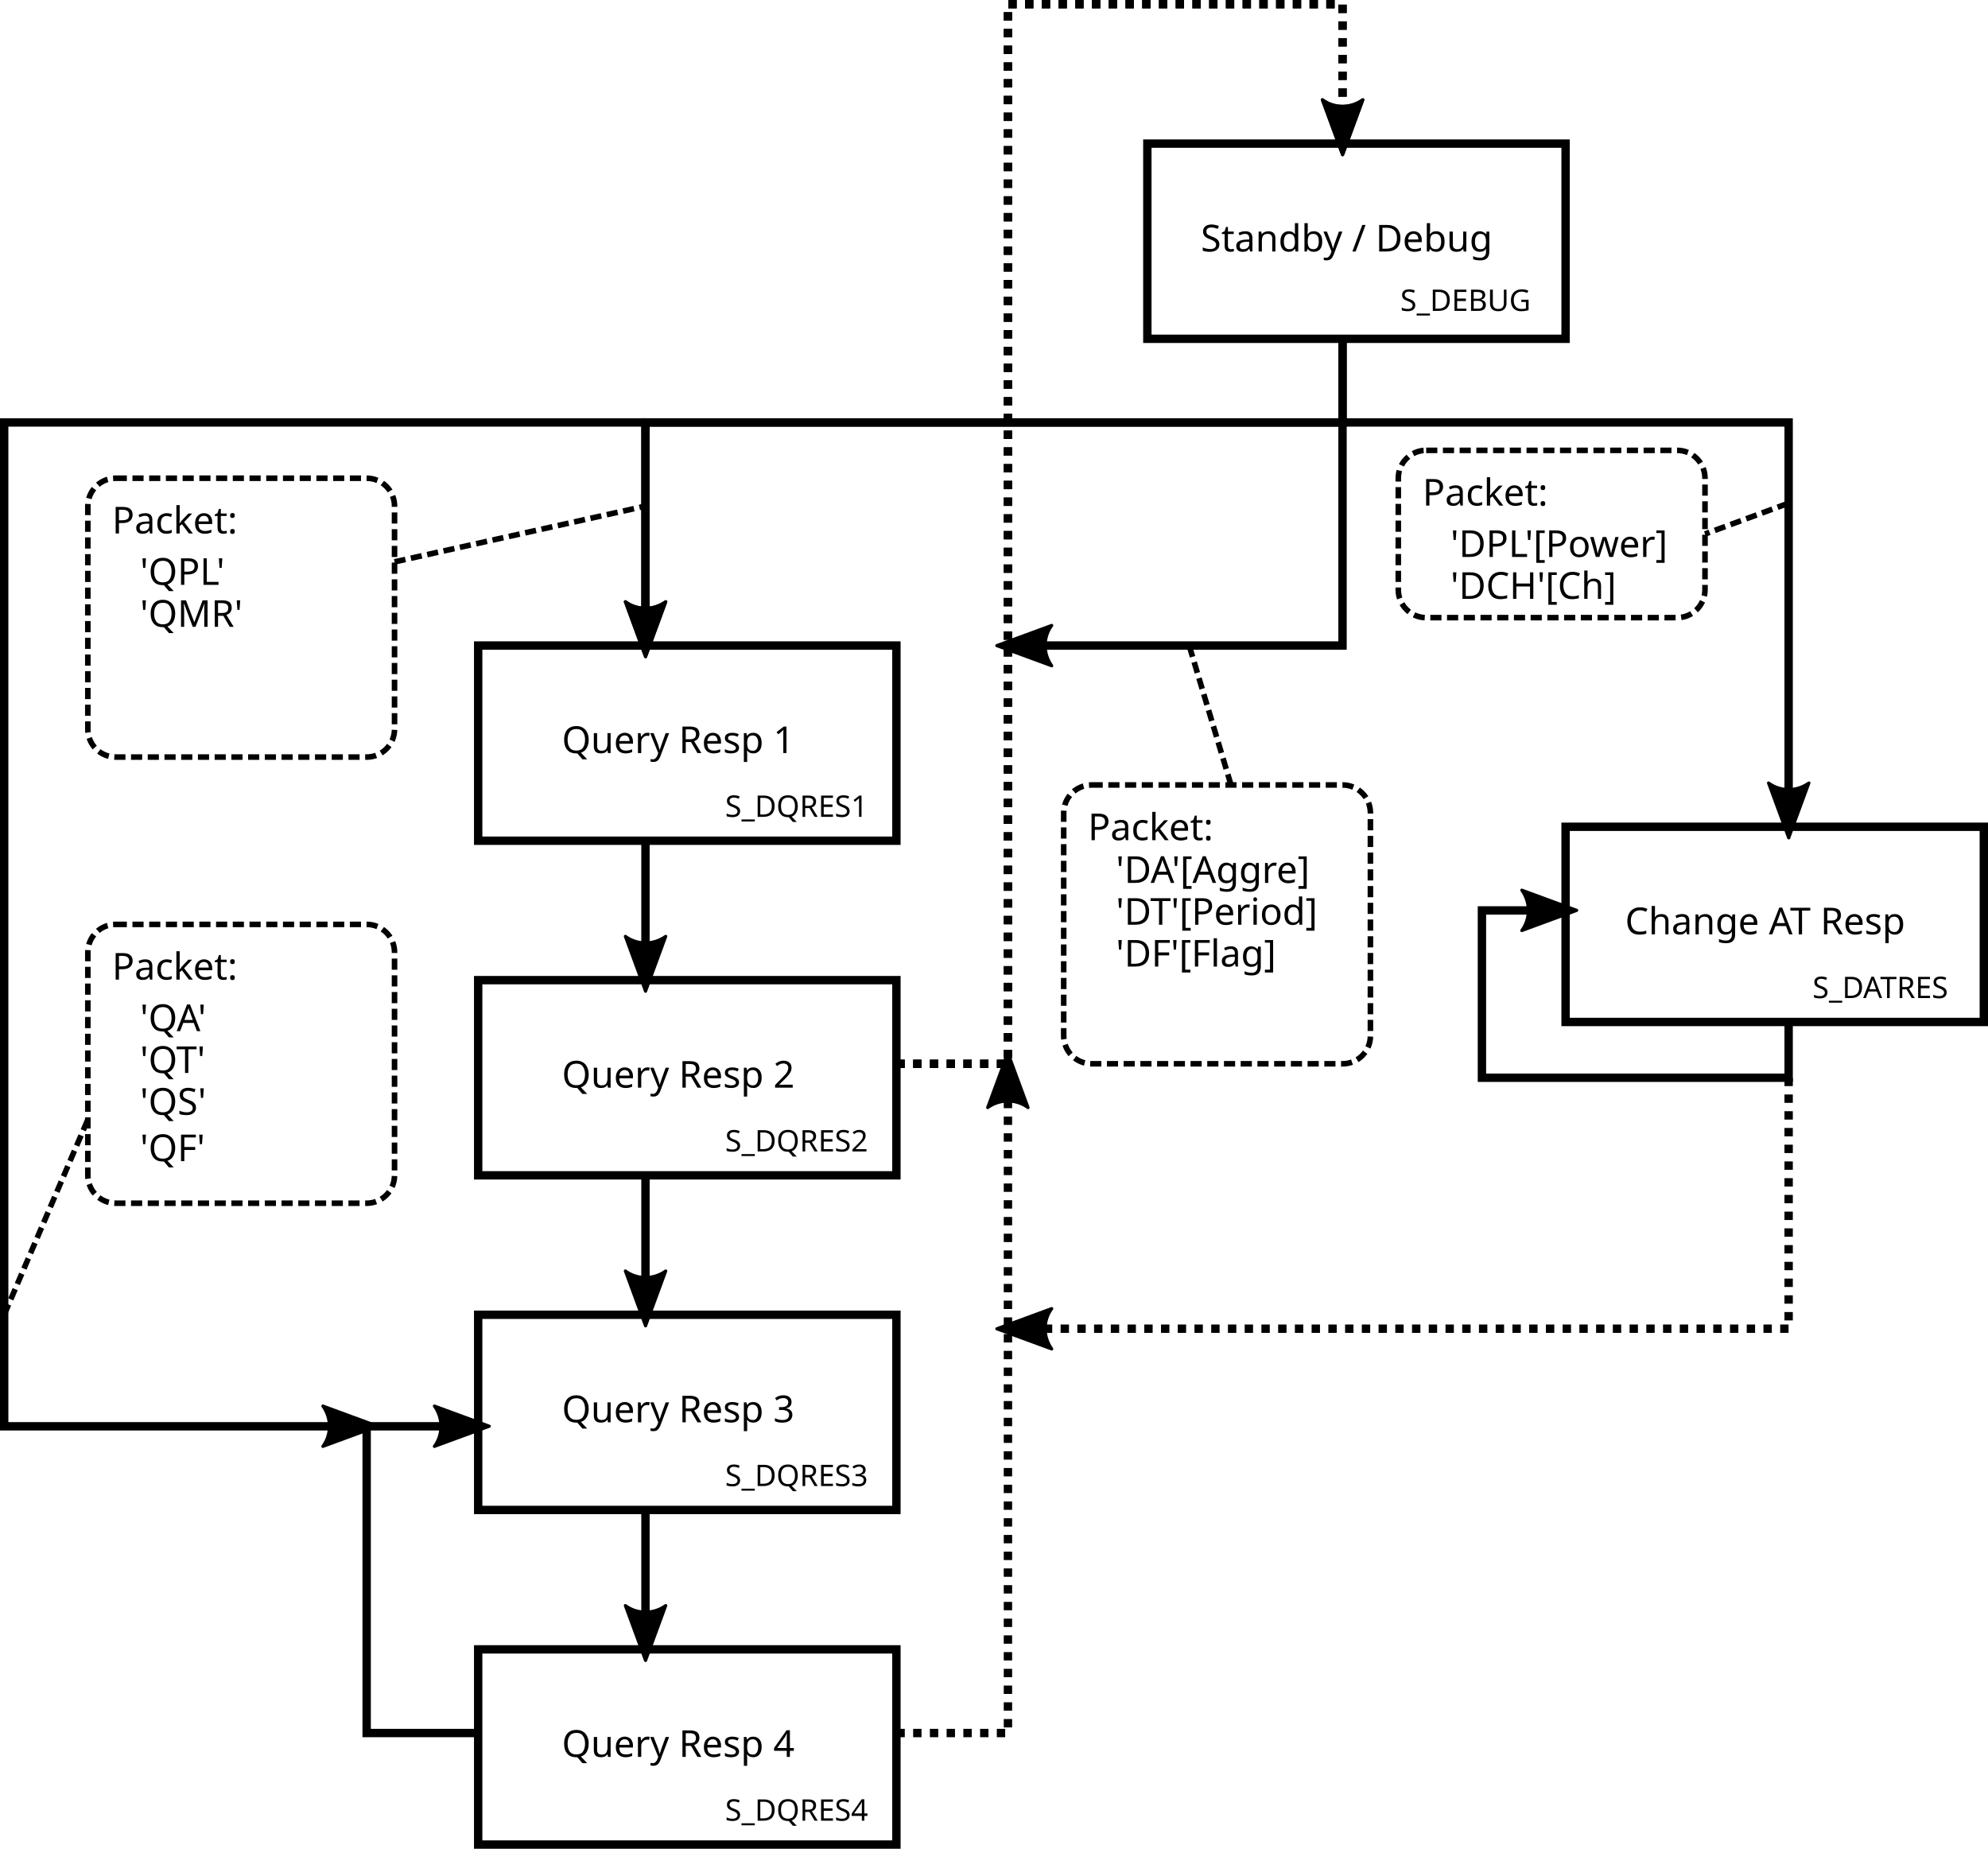
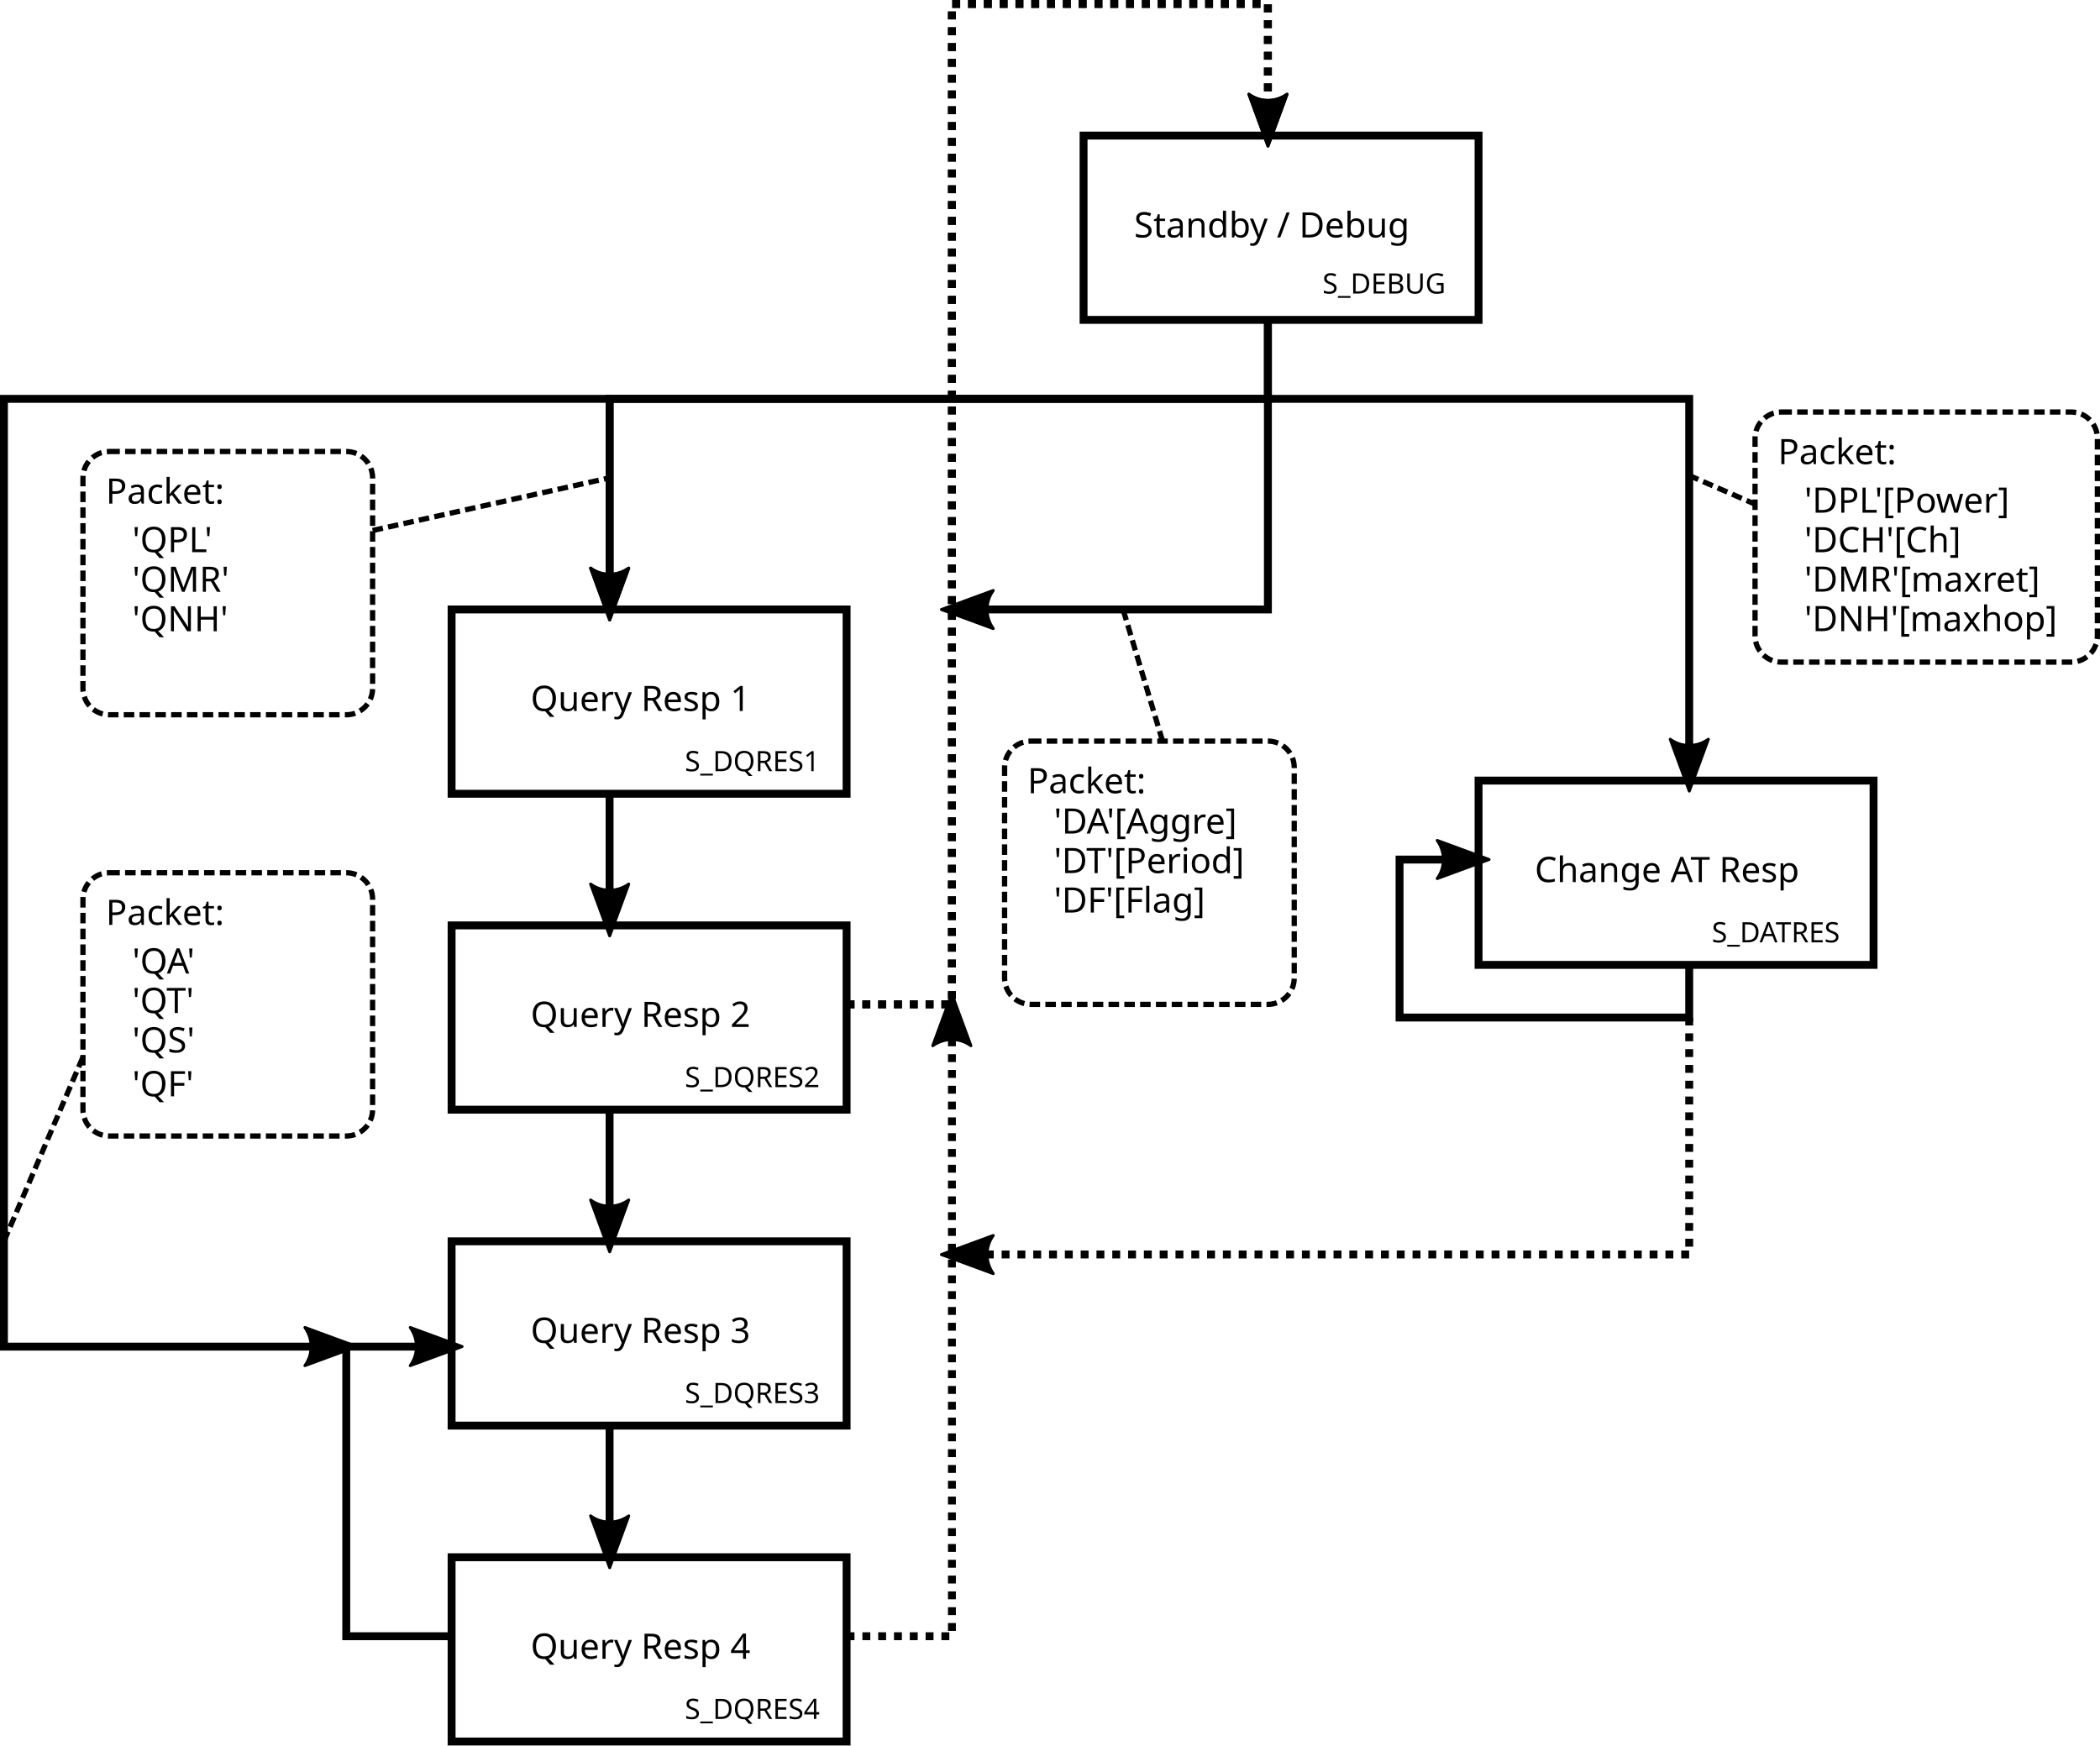
- <svg xmlns="http://www.w3.org/2000/svg" width="188.648mm" height="175.419mm" viewBox="0 0 188.648 175.419" version="1.1" id="svg8">
+ <svg xmlns="http://www.w3.org/2000/svg" width="211.005mm" height="175.419mm" viewBox="0 0 211.005 175.419" version="1.1" id="svg8">
  <defs id="defs2">
    <marker style="overflow:visible" id="marker1026" refX="0" refY="0" orient="auto">
      <path transform="scale(-0.6)" d="M 8.719,4.034 -2.207,0.016 8.719,-4.002 c -1.745,2.372 -1.735,5.617 -6e-7,8.035 z" style="fill:#000000;fill-opacity:1;fill-rule:evenodd;stroke:#000000;stroke-width:0.625;stroke-linejoin:round;stroke-opacity:1" id="path1024" />
    </marker>
    <marker style="overflow:visible" id="marker1020" refX="0" refY="0" orient="auto">
      <path transform="scale(-0.6)" d="M 8.719,4.034 -2.207,0.016 8.719,-4.002 c -1.745,2.372 -1.735,5.617 -6e-7,8.035 z" style="fill:#000000;fill-opacity:1;fill-rule:evenodd;stroke:#000000;stroke-width:0.625;stroke-linejoin:round;stroke-opacity:1" id="path1018" />
    </marker>
    <marker orient="auto" refY="0" refX="0" id="marker1000" style="overflow:visible">
      <path id="path998" style="fill:#000000;fill-opacity:1;fill-rule:evenodd;stroke:#000000;stroke-width:0.625;stroke-linejoin:round;stroke-opacity:1" d="M 8.719,4.034 -2.207,0.016 8.719,-4.002 c -1.745,2.372 -1.735,5.617 -6e-7,8.035 z" transform="scale(-0.6)" />
    </marker>
    <marker orient="auto" refY="0" refX="0" id="marker982" style="overflow:visible">
      <path id="path980" style="fill:#000000;fill-opacity:1;fill-rule:evenodd;stroke:#000000;stroke-width:0.625;stroke-linejoin:round;stroke-opacity:1" d="M 8.719,4.034 -2.207,0.016 8.719,-4.002 c -1.745,2.372 -1.735,5.617 -6e-7,8.035 z" transform="scale(-0.6)" />
    </marker>
    <marker style="overflow:visible" id="marker976" refX="0" refY="0" orient="auto">
      <path transform="scale(-0.6)" d="M 8.719,4.034 -2.207,0.016 8.719,-4.002 c -1.745,2.372 -1.735,5.617 -6e-7,8.035 z" style="fill:#000000;fill-opacity:1;fill-rule:evenodd;stroke:#000000;stroke-width:0.625;stroke-linejoin:round;stroke-opacity:1" id="path974" />
    </marker>
    <marker style="overflow:visible" id="marker956" refX="0" refY="0" orient="auto">
      <path transform="scale(-0.6)" d="M 8.719,4.034 -2.207,0.016 8.719,-4.002 c -1.745,2.372 -1.735,5.617 -6e-7,8.035 z" style="fill:#000000;fill-opacity:1;fill-rule:evenodd;stroke:#000000;stroke-width:0.625;stroke-linejoin:round;stroke-opacity:1" id="path954" />
    </marker>
    <marker style="overflow:visible" id="marker920" refX="0" refY="0" orient="auto">
      <path transform="scale(-0.6)" d="M 8.719,4.034 -2.207,0.016 8.719,-4.002 c -1.745,2.372 -1.735,5.617 -6e-7,8.035 z" style="fill:#000000;fill-opacity:1;fill-rule:evenodd;stroke:#000000;stroke-width:0.625;stroke-linejoin:round;stroke-opacity:1" id="path918" />
    </marker>
    <marker style="overflow:visible" id="marker896" refX="0" refY="0" orient="auto">
      <path transform="scale(-0.6)" d="M 8.719,4.034 -2.207,0.016 8.719,-4.002 c -1.745,2.372 -1.735,5.617 -6e-7,8.035 z" style="fill:#000000;fill-opacity:1;fill-rule:evenodd;stroke:#000000;stroke-width:0.625;stroke-linejoin:round;stroke-opacity:1" id="path894" />
    </marker>
    <marker style="overflow:visible" id="marker6276" refX="0" refY="0" orient="auto">
      <path transform="scale(-0.6)" d="M 8.719,4.034 -2.207,0.016 8.719,-4.002 c -1.745,2.372 -1.735,5.617 -6e-7,8.035 z" style="fill:#000000;fill-opacity:1;fill-rule:evenodd;stroke:#000000;stroke-width:0.625;stroke-linejoin:round;stroke-opacity:1" id="path6274" />
    </marker>
    <marker style="overflow:visible" id="marker5178" refX="0" refY="0" orient="auto">
      <path transform="scale(-0.6)" d="M 8.719,4.034 -2.207,0.016 8.719,-4.002 c -1.745,2.372 -1.735,5.617 -6e-7,8.035 z" style="fill:#000000;fill-opacity:1;fill-rule:evenodd;stroke:#000000;stroke-width:0.625;stroke-linejoin:round;stroke-opacity:1" id="path5176" />
    </marker>
    <marker orient="auto" refY="0" refX="0" id="marker4908" style="overflow:visible">
      <path id="path4906" style="fill:#000000;fill-opacity:1;fill-rule:evenodd;stroke:#000000;stroke-width:0.625;stroke-linejoin:round;stroke-opacity:1" d="M 8.719,4.034 -2.207,0.016 8.719,-4.002 c -1.745,2.372 -1.735,5.617 -6e-7,8.035 z" transform="scale(-0.6)" />
    </marker>
    <marker orient="auto" refY="0" refX="0" id="marker4680" style="overflow:visible">
      <path id="path4678" style="fill:#000000;fill-opacity:1;fill-rule:evenodd;stroke:#000000;stroke-width:0.625;stroke-linejoin:round;stroke-opacity:1" d="M 8.719,4.034 -2.207,0.016 8.719,-4.002 c -1.745,2.372 -1.735,5.617 -6e-7,8.035 z" transform="scale(-0.6)" />
    </marker>
    <marker style="overflow:visible" id="marker4260" refX="0" refY="0" orient="auto">
      <path transform="scale(-0.6)" d="M 8.719,4.034 -2.207,0.016 8.719,-4.002 c -1.745,2.372 -1.735,5.617 -6e-7,8.035 z" style="fill:#000000;fill-opacity:1;fill-rule:evenodd;stroke:#000000;stroke-width:0.625;stroke-linejoin:round;stroke-opacity:1" id="path4258" />
    </marker>
    <marker style="overflow:visible" id="marker2280" refX="0" refY="0" orient="auto">
      <path transform="scale(-0.6)" d="M 8.719,4.034 -2.207,0.016 8.719,-4.002 c -1.745,2.372 -1.735,5.617 -6e-7,8.035 z" style="fill:#000000;fill-opacity:1;fill-rule:evenodd;stroke:#000000;stroke-width:0.625;stroke-linejoin:round;stroke-opacity:1" id="path2278" />
    </marker>
    <marker orient="auto" refY="0" refX="0" id="marker1656" style="overflow:visible">
      <path id="path1654" style="fill:#000000;fill-opacity:1;fill-rule:evenodd;stroke:#000000;stroke-width:0.625;stroke-linejoin:round;stroke-opacity:1" d="M 8.719,4.034 -2.207,0.016 8.719,-4.002 c -1.745,2.372 -1.735,5.617 -6e-7,8.035 z" transform="scale(-0.6)" />
    </marker>
    <marker style="overflow:visible" id="marker1326" refX="0" refY="0" orient="auto">
      <path transform="scale(-0.6)" d="M 8.719,4.034 -2.207,0.016 8.719,-4.002 c -1.745,2.372 -1.735,5.617 -6e-7,8.035 z" style="fill:#000000;fill-opacity:1;fill-rule:evenodd;stroke:#000000;stroke-width:0.625;stroke-linejoin:round;stroke-opacity:1" id="path1324" />
    </marker>
    <marker orient="auto" refY="0" refX="0" id="Arrow1Lstart" style="overflow:visible">
      <path id="path878" d="M 0,0 5,-5 -12.5,0 5,5 Z" style="fill-rule:evenodd;stroke:#000000;stroke-width:1pt" transform="matrix(0.8,0,0,0.8,10,0)" />
    </marker>
    <marker orient="auto" refY="0" refX="0" id="Arrow1Send" style="overflow:visible">
      <path id="path893" d="M 0,0 5,-5 -12.5,0 5,5 Z" style="fill:#000000;fill-opacity:1;fill-rule:evenodd;stroke:#000000;stroke-width:1pt;stroke-opacity:1" transform="matrix(-0.2,0,0,-0.2,-1.2,0)" />
    </marker>
    <marker orient="auto" refY="0" refX="0" id="Arrow2Mend" style="overflow:visible">
      <path id="path905" style="fill:#000000;fill-opacity:1;fill-rule:evenodd;stroke:#000000;stroke-width:0.625;stroke-linejoin:round;stroke-opacity:1" d="M 8.719,4.034 -2.207,0.016 8.719,-4.002 c -1.745,2.372 -1.735,5.617 -6e-7,8.035 z" transform="scale(-0.6)" />
    </marker>
    <marker orient="auto" refY="0" refX="0" id="Arrow1Lend" style="overflow:visible">
      <path id="path881" d="M 0,0 5,-5 -12.5,0 5,5 Z" style="fill:#000000;fill-opacity:1;fill-rule:evenodd;stroke:#000000;stroke-width:1pt;stroke-opacity:1" transform="matrix(-0.8,0,0,-0.8,-10,0)" />
    </marker>
  </defs>
  <g id="layer1" transform="translate(18.91771,-8.207292)">
    <g id="g826" transform="translate(63.5,-39.6875)">
      <text id="text819" y="71.754" x="31.529" style="font-style:normal;font-weight:normal;font-size:3.528px;line-height:1.25;font-family:sans-serif;letter-spacing:0px;word-spacing:0px;fill:#000000;fill-opacity:1;stroke:none;stroke-width:0.265" xml:space="preserve">
        <tspan style="stroke-width:0.265" y="71.754" x="31.529" id="tspan817">Standby / Debug</tspan>
      </text>
      <rect y="61.521" x="26.458" height="18.521" width="39.688" id="rect821" style="fill:none;fill-opacity:1;stroke:#000000;stroke-width:0.794;stroke-miterlimit:4;stroke-dasharray:none;stroke-opacity:1" />
      <text xml:space="preserve" style="font-style:normal;font-weight:normal;font-size:3.528px;line-height:1.25;font-family:sans-serif;letter-spacing:0px;word-spacing:0px;fill:#000000;fill-opacity:1;stroke:none;stroke-width:0.265" x="50.46" y="77.396" id="text830">
        <tspan id="tspan828" x="50.46" y="77.396" style="font-size:2.822px;stroke-width:0.265">S_DEBUG</tspan>
      </text>
    </g>
    <g id="g874" transform="translate(-2.645833,10.58333)">
      <text id="text834" y="69.078" x="37.042" style="font-style:normal;font-weight:normal;font-size:3.528px;line-height:1.25;font-family:sans-serif;letter-spacing:0px;word-spacing:0px;fill:#000000;fill-opacity:1;stroke:none;stroke-width:0.265" xml:space="preserve">
        <tspan style="stroke-width:0.265" y="69.078" x="37.042" id="tspan832">Query Resp 1</tspan>
      </text>
      <rect style="fill:none;fill-opacity:1;stroke:#000000;stroke-width:0.794;stroke-miterlimit:4;stroke-dasharray:none;stroke-opacity:1" id="rect821-3" width="39.688" height="18.521" x="29.104" y="58.875" />
      <text id="text830-6" y="75.128" x="52.539" style="font-style:normal;font-weight:normal;font-size:3.528px;line-height:1.25;font-family:sans-serif;letter-spacing:0px;word-spacing:0px;fill:#000000;fill-opacity:1;stroke:none;stroke-width:0.265" xml:space="preserve">
        <tspan style="font-size:2.822px;stroke-width:0.265" y="75.128" x="52.539" id="tspan828-7">S_DQRES1</tspan>
      </text>
    </g>
    <path style="fill:none;stroke:#000000;stroke-width:0.794;stroke-linecap:butt;stroke-linejoin:miter;stroke-miterlimit:4;stroke-dasharray:none;stroke-opacity:1;marker-end:url(#Arrow2Mend)" d="m 108.479,40.354 v 7.938 H 42.333 v 21.167" id="path876" />
    <g id="g1277" transform="translate(-3.1789144e-7,5.291669)">
      <text id="text1232" y="53.533" x="-8.284" style="font-style:normal;font-weight:normal;font-size:3.528px;line-height:1.25;font-family:sans-serif;letter-spacing:0px;word-spacing:0px;fill:#000000;fill-opacity:1;stroke:none;stroke-width:0.265" xml:space="preserve">
        <tspan id="tspan1234" style="stroke-width:0.265" y="53.533" x="-8.284">Packet:</tspan>
      </text>
      <text id="text1240" y="58.41" x="-5.631" style="font-style:normal;font-weight:normal;font-size:3.528px;line-height:1.25;font-family:sans-serif;letter-spacing:0px;word-spacing:0px;fill:#000000;fill-opacity:1;stroke:none;stroke-width:0.265" xml:space="preserve">
        <tspan style="stroke-width:0.265" y="58.41" x="-5.631" id="tspan1238">'QPL'</tspan>
      </text>
      <rect ry="2.646" rx="2.646" y="48.292" x="-10.583" height="26.458" width="29.104" id="rect1242" style="fill:none;fill-opacity:1;stroke:#000000;stroke-width:0.529;stroke-linejoin:miter;stroke-miterlimit:4;stroke-dasharray:1.058, 0.529;stroke-dashoffset:0;stroke-opacity:1" />
      <text xml:space="preserve" style="font-style:normal;font-weight:normal;font-size:3.528px;line-height:1.25;font-family:sans-serif;letter-spacing:0px;word-spacing:0px;fill:#000000;fill-opacity:1;stroke:none;stroke-width:0.265" x="-5.631" y="62.389" id="text1991">
        <tspan id="tspan1989" x="-5.631" y="62.389" style="stroke-width:0.265">'QMR'</tspan>
+       </text>
+       <text xml:space="preserve" style="font-style:normal;font-weight:normal;font-size:3.528px;line-height:1.25;font-family:sans-serif;letter-spacing:0px;word-spacing:0px;fill:#000000;fill-opacity:1;stroke:none;stroke-width:0.265" x="-5.631" y="66.358" id="text1079">
+         <tspan id="tspan1077" x="-5.631" y="66.358" style="stroke-width:0.265">'QNH'</tspan>
      </text>
    </g>
    <path style="fill:none;stroke:#000000;stroke-width:0.529;stroke-linecap:butt;stroke-linejoin:miter;stroke-miterlimit:4;stroke-dasharray:1.058, 0.529;stroke-dashoffset:0;stroke-opacity:1" d="m 18.521,61.521 23.812,-5.292" id="path1270" />
    <g transform="translate(-2.645831,42.33333)" id="g1308">
      <text xml:space="preserve" style="font-style:normal;font-weight:normal;font-size:3.528px;line-height:1.25;font-family:sans-serif;letter-spacing:0px;word-spacing:0px;fill:#000000;fill-opacity:1;stroke:none;stroke-width:0.265" x="37.042" y="69.078" id="text1300">
        <tspan id="tspan1298" x="37.042" y="69.078" style="stroke-width:0.265">Query Resp 2</tspan>
      </text>
      <rect y="58.875" x="29.104" height="18.521" width="39.688" id="rect1302" style="fill:none;fill-opacity:1;stroke:#000000;stroke-width:0.794;stroke-miterlimit:4;stroke-dasharray:none;stroke-opacity:1" />
      <text xml:space="preserve" style="font-style:normal;font-weight:normal;font-size:3.528px;line-height:1.25;font-family:sans-serif;letter-spacing:0px;word-spacing:0px;fill:#000000;fill-opacity:1;stroke:none;stroke-width:0.265" x="52.539" y="75.128" id="text1306">
        <tspan id="tspan1304" x="52.539" y="75.128" style="font-size:2.822px;stroke-width:0.265">S_DQRES2</tspan>
      </text>
    </g>
    <path id="path1322" d="m 108.479,40.354 v 7.938 H 42.333 v 21.167" style="fill:none;stroke:#000000;stroke-width:0.794;stroke-linecap:butt;stroke-linejoin:miter;stroke-miterlimit:4;stroke-dasharray:none;stroke-opacity:1;marker-end:url(#marker1326)" />
    <path style="fill:none;stroke:#000000;stroke-width:0.794;stroke-linecap:butt;stroke-linejoin:miter;stroke-miterlimit:4;stroke-dasharray:none;stroke-opacity:1;marker-end:url(#marker1656)" d="M 42.333,87.979 V 101.208" id="path1652" />
    <path id="path2276" d="M 66.146,109.146 H 76.729 V 8.604 H 108.479 V 21.833" style="fill:none;stroke:#000000;stroke-width:0.794;stroke-linecap:butt;stroke-linejoin:miter;stroke-miterlimit:4;stroke-dasharray:0.794, 0.794;stroke-dashoffset:0;stroke-opacity:1;marker-end:url(#marker2280)" />
    <g id="g4248" transform="translate(-2.645833,74.08333)">
      <text id="text4240" y="69.078" x="37.042" style="font-style:normal;font-weight:normal;font-size:3.528px;line-height:1.25;font-family:sans-serif;letter-spacing:0px;word-spacing:0px;fill:#000000;fill-opacity:1;stroke:none;stroke-width:0.265" xml:space="preserve">
        <tspan style="stroke-width:0.265" y="69.078" x="37.042" id="tspan4238">Query Resp 3</tspan>
      </text>
      <rect style="fill:none;fill-opacity:1;stroke:#000000;stroke-width:0.794;stroke-miterlimit:4;stroke-dasharray:none;stroke-opacity:1" id="rect4242" width="39.688" height="18.521" x="29.104" y="58.875" />
      <text id="text4246" y="75.128" x="52.539" style="font-style:normal;font-weight:normal;font-size:3.528px;line-height:1.25;font-family:sans-serif;letter-spacing:0px;word-spacing:0px;fill:#000000;fill-opacity:1;stroke:none;stroke-width:0.265" xml:space="preserve">
        <tspan style="font-size:2.822px;stroke-width:0.265" y="75.128" x="52.539" id="tspan4244">S_DQRES3</tspan>
      </text>
    </g>
    <path id="path4256" d="m 42.333,119.729 v 13.229" style="fill:none;stroke:#000000;stroke-width:0.794;stroke-linecap:butt;stroke-linejoin:miter;stroke-miterlimit:4;stroke-dasharray:none;stroke-opacity:1;marker-end:url(#marker4260)" />
    <g transform="translate(-2.645833,105.8333)" id="g4668">
      <text xml:space="preserve" style="font-style:normal;font-weight:normal;font-size:3.528px;line-height:1.25;font-family:sans-serif;letter-spacing:0px;word-spacing:0px;fill:#000000;fill-opacity:1;stroke:none;stroke-width:0.265" x="37.042" y="69.078" id="text4660">
        <tspan id="tspan4658" x="37.042" y="69.078" style="stroke-width:0.265">Query Resp 4</tspan>
      </text>
      <rect y="58.875" x="29.104" height="18.521" width="39.688" id="rect4662" style="fill:none;fill-opacity:1;stroke:#000000;stroke-width:0.794;stroke-miterlimit:4;stroke-dasharray:none;stroke-opacity:1" />
      <text xml:space="preserve" style="font-style:normal;font-weight:normal;font-size:3.528px;line-height:1.25;font-family:sans-serif;letter-spacing:0px;word-spacing:0px;fill:#000000;fill-opacity:1;stroke:none;stroke-width:0.265" x="52.539" y="75.128" id="text4666">
        <tspan id="tspan4664" x="52.539" y="75.128" style="font-size:2.822px;stroke-width:0.265">S_DQRES4</tspan>
      </text>
    </g>
    <path style="fill:none;stroke:#000000;stroke-width:0.794;stroke-linecap:butt;stroke-linejoin:miter;stroke-miterlimit:4;stroke-dasharray:none;stroke-opacity:1;marker-end:url(#marker4680)" d="m 42.333,151.479 v 13.229" id="path4676" />
    <path style="fill:none;stroke:#000000;stroke-width:0.794;stroke-linecap:butt;stroke-linejoin:miter;stroke-miterlimit:4;stroke-dasharray:0.794, 0.794;stroke-dashoffset:0;stroke-opacity:1;marker-end:url(#marker4908)" d="M 66.146,109.146 H 76.729 V 8.604 H 108.479 V 21.833" id="path4904" />
    <path id="path5174" d="m 66.146,172.646 h 10.583 v -63.5" style="fill:none;stroke:#000000;stroke-width:0.794;stroke-linecap:butt;stroke-linejoin:miter;stroke-miterlimit:4;stroke-dasharray:0.794, 0.794;stroke-dashoffset:0;stroke-opacity:1;marker-end:url(#marker5178)" />
    <path id="path6272" d="M 26.458,172.646 H 15.875 v -29.104 h 10.583" style="fill:none;stroke:#000000;stroke-width:0.794;stroke-linecap:butt;stroke-linejoin:miter;stroke-miterlimit:4;stroke-dasharray:none;stroke-opacity:1;marker-end:url(#marker6276)" />
    <path id="path891" d="M 42.333,48.292 H -18.521 V 143.542 H 15.875" style="fill:none;stroke:#000000;stroke-width:0.794;stroke-linecap:butt;stroke-linejoin:miter;stroke-miterlimit:4;stroke-dasharray:none;stroke-opacity:1;marker-end:url(#marker896)" />
    <g transform="translate(-3.1789144e-7,47.625)" id="g908">
      <text xml:space="preserve" style="font-style:normal;font-weight:normal;font-size:3.528px;line-height:1.25;font-family:sans-serif;letter-spacing:0px;word-spacing:0px;fill:#000000;fill-opacity:1;stroke:none;stroke-width:0.265" x="-8.284" y="53.533" id="text900">
        <tspan x="-8.284" y="53.533" style="stroke-width:0.265" id="tspan898">Packet:</tspan>
      </text>
      <text xml:space="preserve" style="font-style:normal;font-weight:normal;font-size:3.528px;line-height:1.25;font-family:sans-serif;letter-spacing:0px;word-spacing:0px;fill:#000000;fill-opacity:1;stroke:none;stroke-width:0.265" x="-5.631" y="58.42" id="text904">
        <tspan id="tspan902" x="-5.631" y="58.42" style="stroke-width:0.265">'QA'</tspan>
      </text>
      <rect style="fill:none;fill-opacity:1;stroke:#000000;stroke-width:0.529;stroke-linejoin:miter;stroke-miterlimit:4;stroke-dasharray:1.058, 0.529;stroke-dashoffset:0;stroke-opacity:1" id="rect906" width="29.104" height="26.458" x="-10.583" y="48.292" rx="2.646" ry="2.646" />
      <text id="text914" y="62.389" x="-5.631" style="font-style:normal;font-weight:normal;font-size:3.528px;line-height:1.25;font-family:sans-serif;letter-spacing:0px;word-spacing:0px;fill:#000000;fill-opacity:1;stroke:none;stroke-width:0.265" xml:space="preserve">
        <tspan style="stroke-width:0.265" y="62.389" x="-5.631" id="tspan912">'QT'</tspan>
      </text>
      <text xml:space="preserve" style="font-style:normal;font-weight:normal;font-size:3.528px;line-height:1.25;font-family:sans-serif;letter-spacing:0px;word-spacing:0px;fill:#000000;fill-opacity:1;stroke:none;stroke-width:0.265" x="-5.631" y="66.358" id="text1030">
        <tspan id="tspan1028" x="-5.631" y="66.358" style="stroke-width:0.265">'QS'</tspan>
      </text>
      <text id="text1038" y="70.754" x="-5.631" style="font-style:normal;font-weight:normal;font-size:3.528px;line-height:1.25;font-family:sans-serif;letter-spacing:0px;word-spacing:0px;fill:#000000;fill-opacity:1;stroke:none;stroke-width:0.265" xml:space="preserve">
        <tspan style="stroke-width:0.265" y="70.754" x="-5.631" id="tspan1036">'QF'</tspan>
      </text>
    </g>
    <path id="path910" d="m -18.521,132.958 7.938,-18.521" style="fill:none;stroke:#000000;stroke-width:0.529;stroke-linecap:butt;stroke-linejoin:miter;stroke-miterlimit:4;stroke-dasharray:1.058, 0.529;stroke-dashoffset:0;stroke-opacity:1" />
    <path id="path916" d="M 108.479,48.292 V 69.458 H 76.729" style="fill:none;stroke:#000000;stroke-width:0.794;stroke-linecap:butt;stroke-linejoin:miter;stroke-miterlimit:4;stroke-dasharray:none;stroke-opacity:1;marker-end:url(#marker920)" />
    <g transform="translate(92.60417,34.39584)" id="g932">
      <text xml:space="preserve" style="font-style:normal;font-weight:normal;font-size:3.528px;line-height:1.25;font-family:sans-serif;letter-spacing:0px;word-spacing:0px;fill:#000000;fill-opacity:1;stroke:none;stroke-width:0.265" x="-8.284" y="53.533" id="text924">
        <tspan x="-8.284" y="53.533" style="stroke-width:0.265" id="tspan922">Packet:</tspan>
      </text>
      <text xml:space="preserve" style="font-style:normal;font-weight:normal;font-size:3.528px;line-height:1.25;font-family:sans-serif;letter-spacing:0px;word-spacing:0px;fill:#000000;fill-opacity:1;stroke:none;stroke-width:0.265" x="-5.631" y="57.587" id="text928">
        <tspan id="tspan926" x="-5.631" y="57.587" style="stroke-width:0.265">'DA'[Aggre]</tspan>
      </text>
      <rect style="fill:none;fill-opacity:1;stroke:#000000;stroke-width:0.529;stroke-linejoin:miter;stroke-miterlimit:4;stroke-dasharray:1.058, 0.529;stroke-dashoffset:0;stroke-opacity:1" id="rect930" width="29.104" height="26.458" x="-10.583" y="48.292" rx="2.646" ry="2.646" />
      <text id="text936" y="61.555" x="-5.631" style="font-style:normal;font-weight:normal;font-size:3.528px;line-height:1.25;font-family:sans-serif;letter-spacing:0px;word-spacing:0px;fill:#000000;fill-opacity:1;stroke:none;stroke-width:0.265" xml:space="preserve">
        <tspan style="stroke-width:0.265" y="61.555" x="-5.631" id="tspan934">'DT'[Period]</tspan>
      </text>
      <text xml:space="preserve" style="font-style:normal;font-weight:normal;font-size:3.528px;line-height:1.25;font-family:sans-serif;letter-spacing:0px;word-spacing:0px;fill:#000000;fill-opacity:1;stroke:none;stroke-width:0.265" x="-5.631" y="65.524" id="text1034">
        <tspan id="tspan1032" x="-5.631" y="65.524" style="stroke-width:0.265">'DF'[Flag]</tspan>
      </text>
    </g>
    <path id="path938" d="M 97.896,82.688 93.927,69.458" style="fill:none;stroke:#000000;stroke-width:0.529;stroke-linecap:butt;stroke-linejoin:miter;stroke-miterlimit:4;stroke-dasharray:1.058, 0.529;stroke-dashoffset:0;stroke-opacity:1" />
    <g transform="translate(100.5417,27.78125)" id="g950">
      <text xml:space="preserve" style="font-style:normal;font-weight:normal;font-size:3.528px;line-height:1.25;font-family:sans-serif;letter-spacing:0px;word-spacing:0px;fill:#000000;fill-opacity:1;stroke:none;stroke-width:0.265" x="34.745" y="69.078" id="text942">
        <tspan id="tspan940" x="34.745" y="69.078" style="stroke-width:0.265">Change AT Resp</tspan>
      </text>
      <rect y="58.875" x="29.104" height="18.521" width="39.688" id="rect944" style="fill:none;fill-opacity:1;stroke:#000000;stroke-width:0.794;stroke-miterlimit:4;stroke-dasharray:none;stroke-opacity:1" />
      <text xml:space="preserve" style="font-style:normal;font-weight:normal;font-size:3.528px;line-height:1.25;font-family:sans-serif;letter-spacing:0px;word-spacing:0px;fill:#000000;fill-opacity:1;stroke:none;stroke-width:0.265" x="52.539" y="75.128" id="text948">
        <tspan id="tspan946" x="52.539" y="75.128" style="font-size:2.822px;stroke-width:0.265">S_DATRES</tspan>
      </text>
    </g>
    <path id="path952" d="M 108.479,48.292 H 150.812 V 86.656" style="fill:none;stroke:#000000;stroke-width:0.794;stroke-linecap:butt;stroke-linejoin:miter;stroke-miterlimit:4;stroke-dasharray:none;stroke-opacity:1;marker-end:url(#marker956)" />
-     <g transform="translate(124.3542,2.645836)" id="g968">
+     <g transform="translate(168.0104,1.322918)" id="g968">
      <text xml:space="preserve" style="font-style:normal;font-weight:normal;font-size:3.528px;line-height:1.25;font-family:sans-serif;letter-spacing:0px;word-spacing:0px;fill:#000000;fill-opacity:1;stroke:none;stroke-width:0.265" x="-8.284" y="53.533" id="text960">
        <tspan x="-8.284" y="53.533" style="stroke-width:0.265" id="tspan958">Packet:</tspan>
      </text>
      <text xml:space="preserve" style="font-style:normal;font-weight:normal;font-size:3.528px;line-height:1.25;font-family:sans-serif;letter-spacing:0px;word-spacing:0px;fill:#000000;fill-opacity:1;stroke:none;stroke-width:0.265" x="-5.631" y="58.41" id="text964">
        <tspan id="tspan962" x="-5.631" y="58.41" style="stroke-width:0.265">'DPL'[Power]</tspan>
      </text>
-       <rect style="fill:none;fill-opacity:1;stroke:#000000;stroke-width:0.529;stroke-linejoin:miter;stroke-miterlimit:4;stroke-dasharray:1.058, 0.529;stroke-dashoffset:0;stroke-opacity:1" id="rect966" width="29.104" height="15.875" x="-10.583" y="48.292" rx="2.646" ry="2.646" />
+       <rect style="fill:none;fill-opacity:1;stroke:#000000;stroke-width:0.529;stroke-linejoin:miter;stroke-miterlimit:4;stroke-dasharray:1.058, 0.529;stroke-dashoffset:0;stroke-opacity:1" id="rect966" width="34.396" height="25.135" x="-10.583" y="48.292" rx="2.646" ry="2.646" />
      <text id="text1008" y="62.379" x="-5.631" style="font-style:normal;font-weight:normal;font-size:3.528px;line-height:1.25;font-family:sans-serif;letter-spacing:0px;word-spacing:0px;fill:#000000;fill-opacity:1;stroke:none;stroke-width:0.265" xml:space="preserve">
        <tspan style="stroke-width:0.265" y="62.379" x="-5.631" id="tspan1006">'DCH'[Ch]</tspan>
      </text>
-     </g>
-     <path id="path970" d="M 150.755,55.971 142.875,58.875" style="fill:none;stroke:#000000;stroke-width:0.529;stroke-linecap:butt;stroke-linejoin:miter;stroke-miterlimit:4;stroke-dasharray:1.058, 0.529;stroke-dashoffset:0;stroke-opacity:1" />
+       <text xml:space="preserve" style="font-style:normal;font-weight:normal;font-size:3.528px;line-height:1.25;font-family:sans-serif;letter-spacing:0px;word-spacing:0px;fill:#000000;fill-opacity:1;stroke:none;stroke-width:0.265" x="-5.631" y="66.347" id="text1067">
+         <tspan id="tspan1065" x="-5.631" y="66.347" style="stroke-width:0.265">'DMR'[maxret]</tspan>
+       </text>
+       <text id="text1071" y="70.316" x="-5.631" style="font-style:normal;font-weight:normal;font-size:3.528px;line-height:1.25;font-family:sans-serif;letter-spacing:0px;word-spacing:0px;fill:#000000;fill-opacity:1;stroke:none;stroke-width:0.265" xml:space="preserve">
+         <tspan style="stroke-width:0.265" y="70.316" x="-5.631" id="tspan1069">'DNH'[maxhop]</tspan>
+       </text>
+     </g>
+     <path id="path970" d="m 150.755,55.971 6.672,2.904" style="fill:none;stroke:#000000;stroke-width:0.529;stroke-linecap:butt;stroke-linejoin:miter;stroke-miterlimit:4;stroke-dasharray:1.058, 0.529;stroke-dashoffset:0;stroke-opacity:1" />
    <path id="path972" d="m 150.812,105.177 v 5.292 h -29.104 v -15.875 h 7.938" style="fill:none;stroke:#000000;stroke-width:0.794;stroke-linecap:butt;stroke-linejoin:miter;stroke-miterlimit:4;stroke-dasharray:none;stroke-opacity:1;marker-end:url(#marker976)" />
    <path style="fill:none;stroke:#000000;stroke-width:0.794;stroke-linecap:butt;stroke-linejoin:miter;stroke-miterlimit:4;stroke-dasharray:0.794, 0.794;stroke-dashoffset:0;stroke-opacity:1;marker-end:url(#marker982)" d="m 150.812,110.469 v 23.812 H 76.729" id="path978" />
  </g>
</svg>
